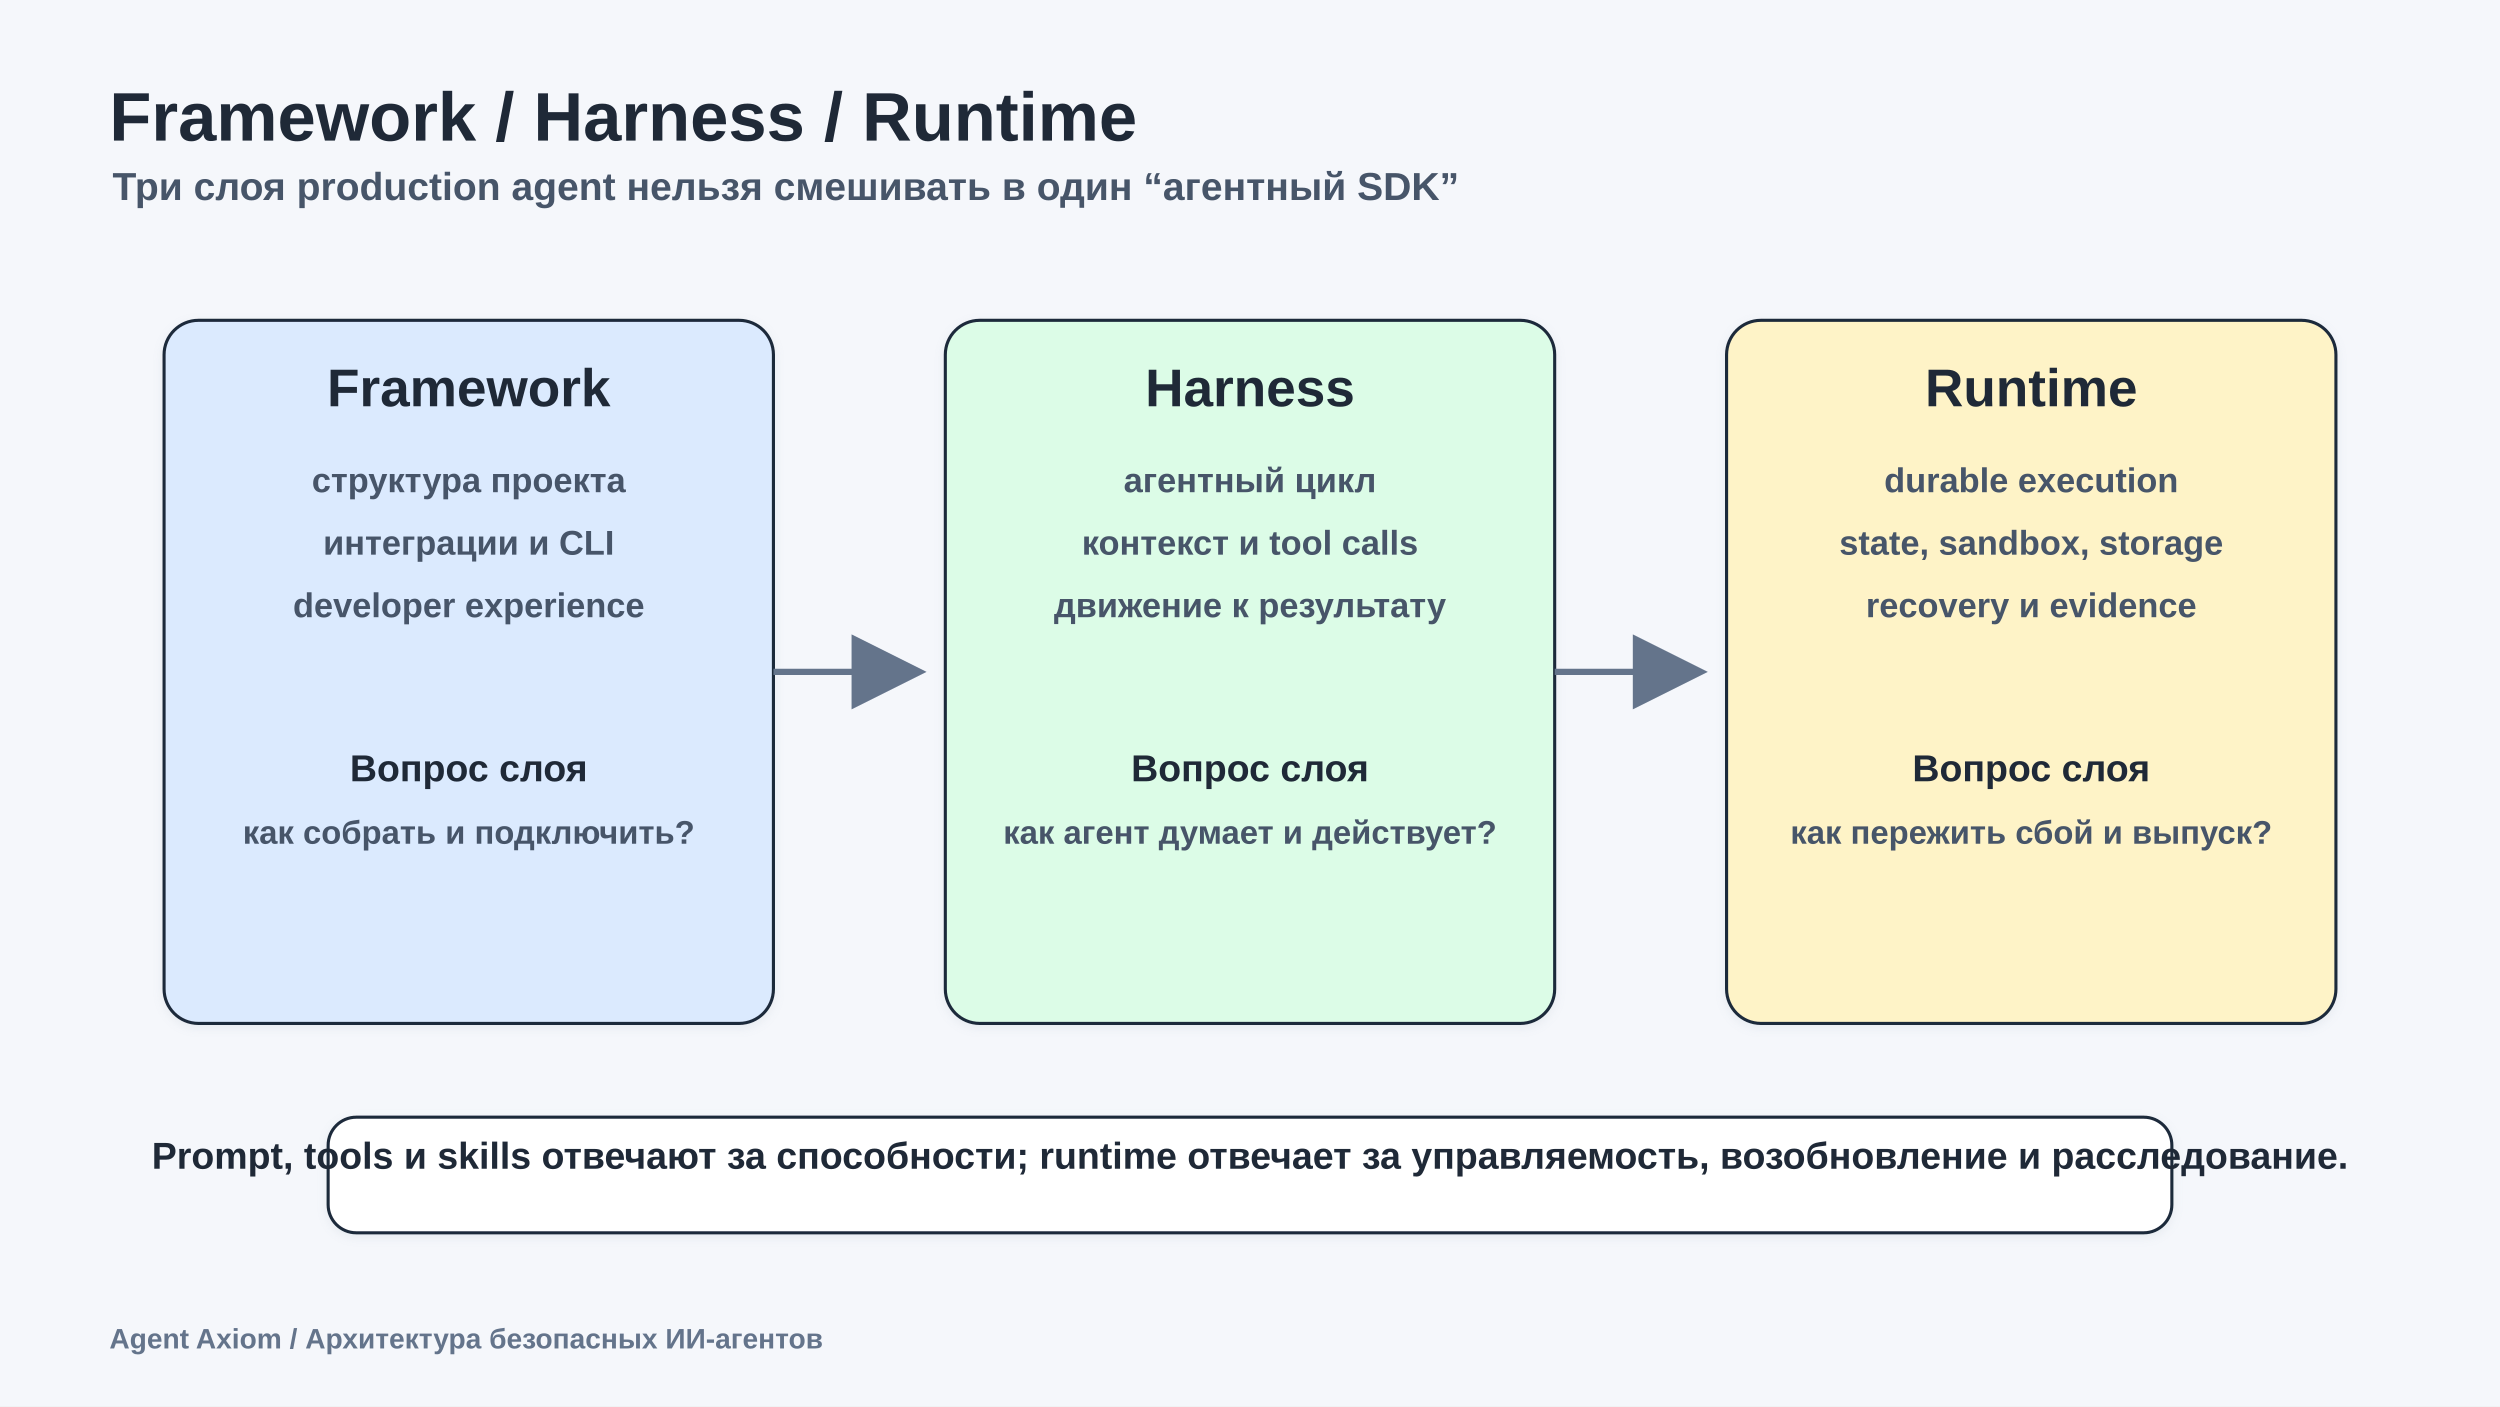
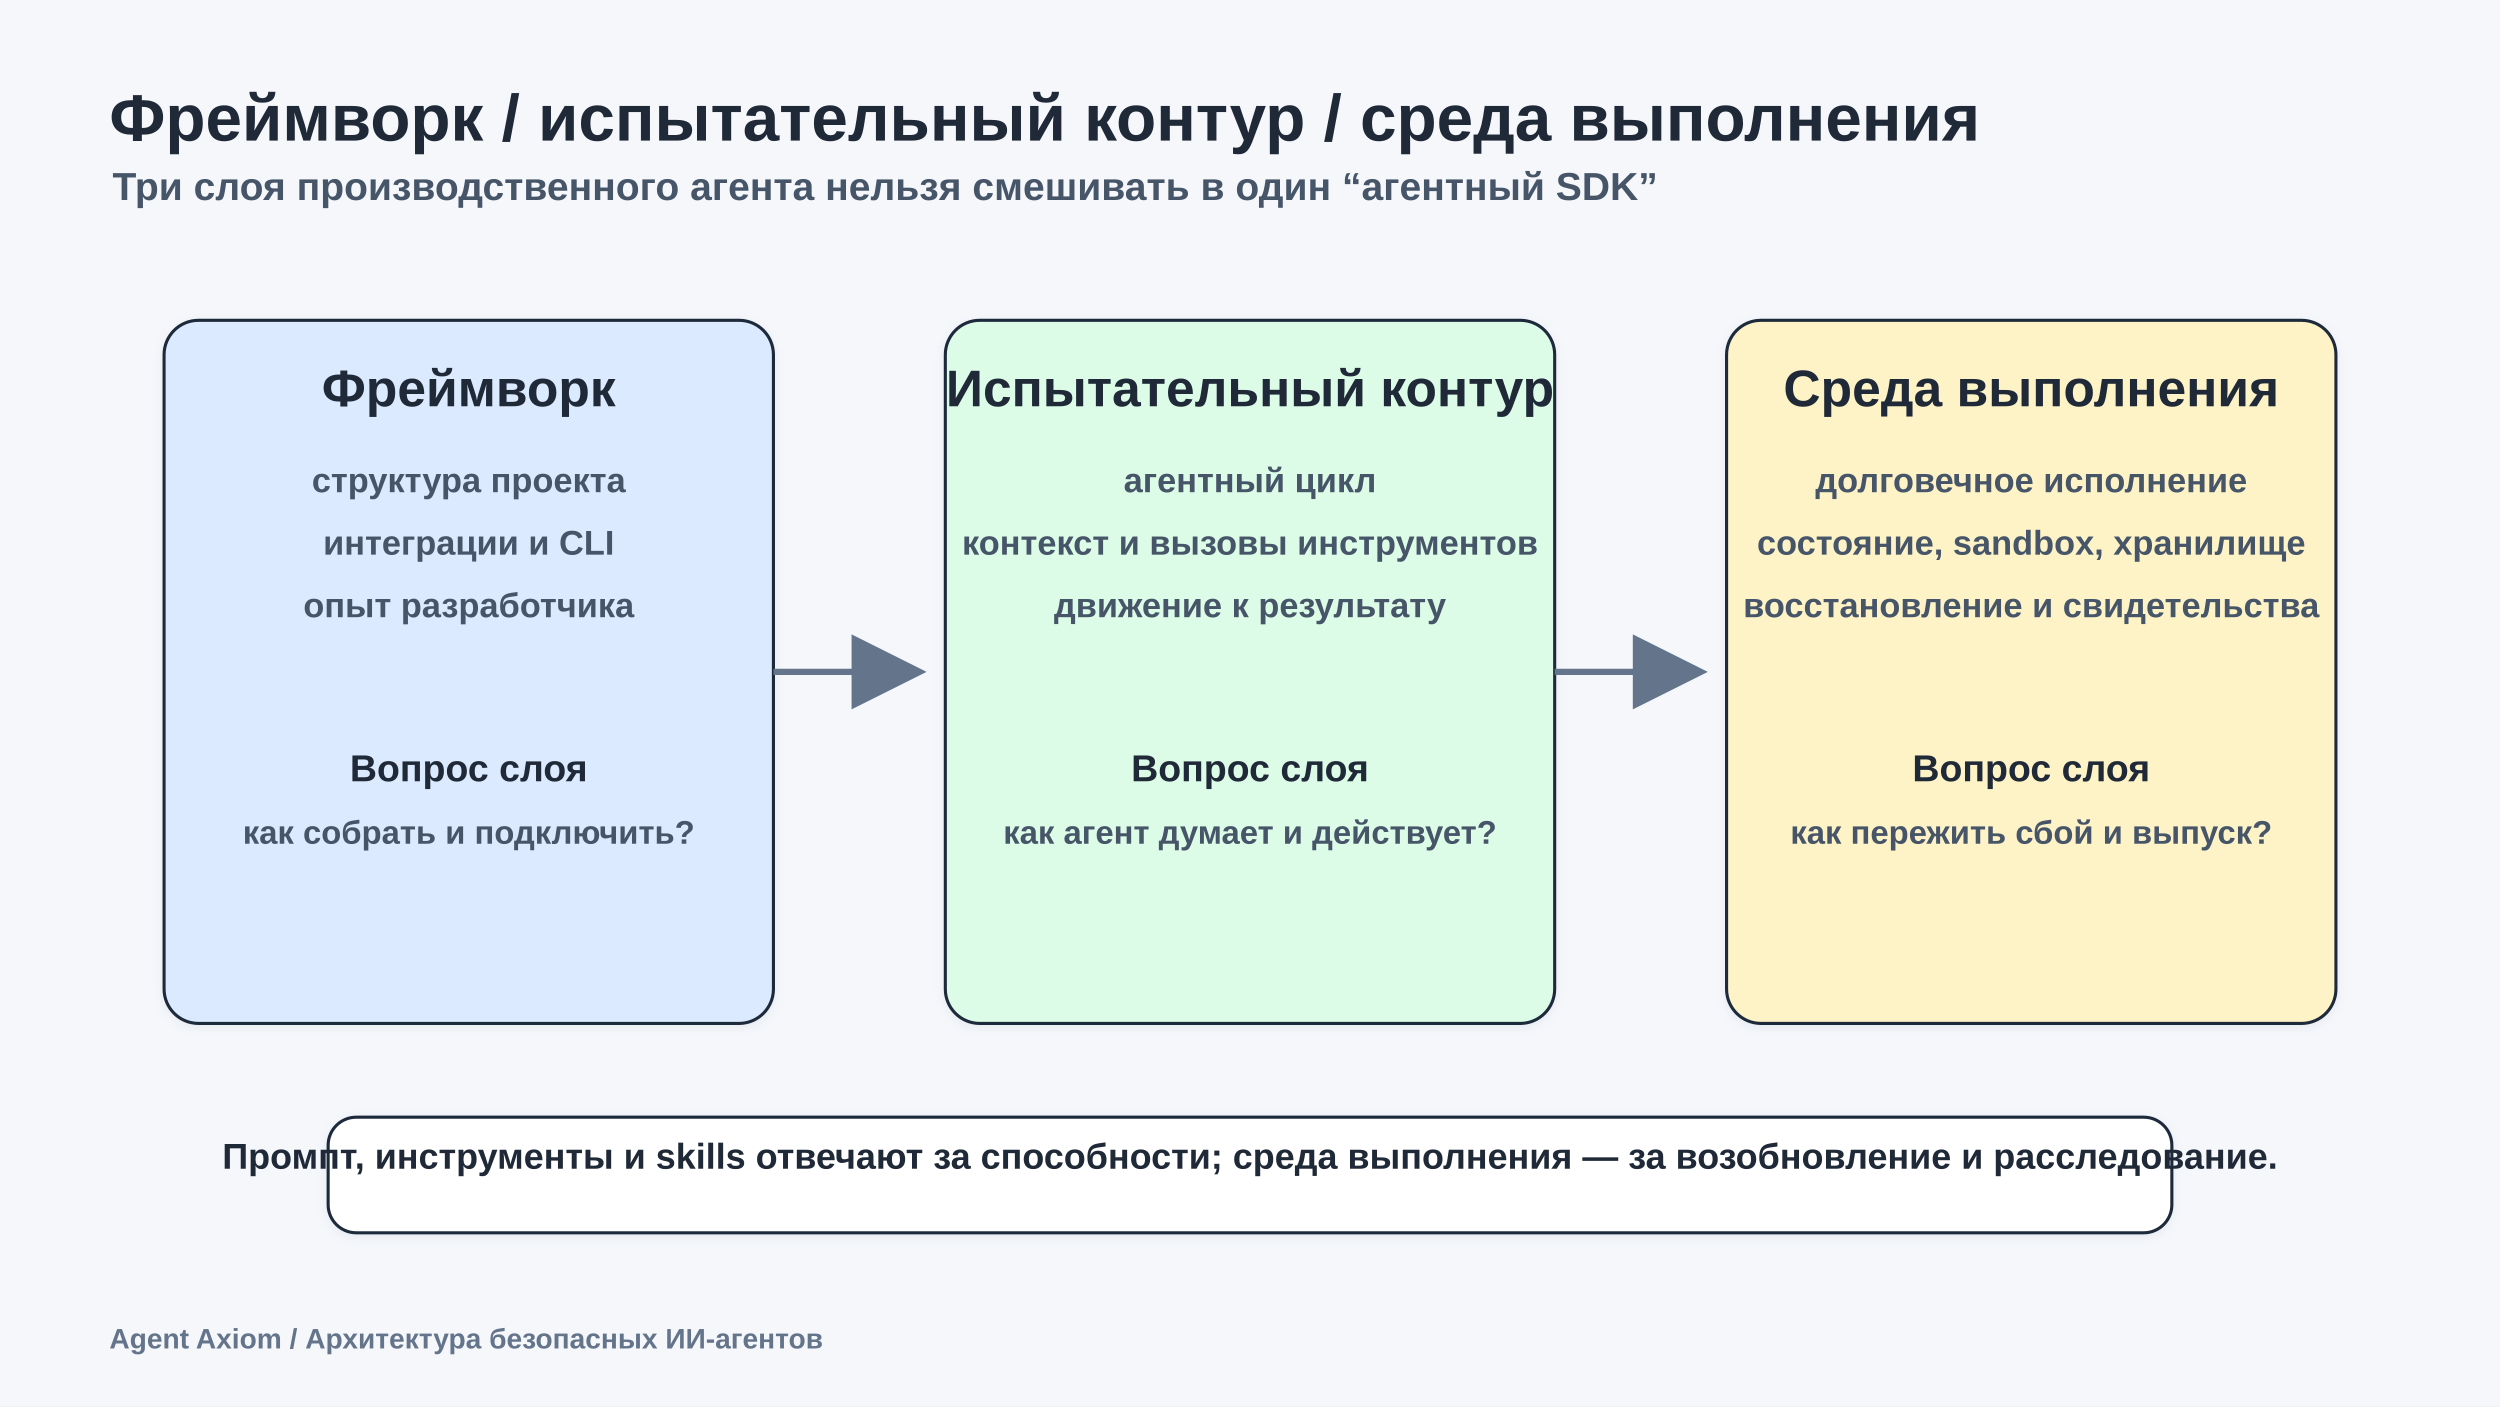
<svg xmlns="http://www.w3.org/2000/svg" width="1600" height="900" viewBox="0 0 1600 900">
  <defs>
    <marker id="arrow" markerWidth="12" markerHeight="12" refX="10" refY="6" orient="auto" markerUnits="strokeWidth">
      <path d="M 0 0 L 12 6 L 0 12 z" fill="#64748b" />
    </marker>
    <filter id="softShadow" x="-20%" y="-20%" width="140%" height="140%">
      <feDropShadow dx="0" dy="2" stdDeviation="3" flood-color="#94a3b8" flood-opacity="0.16" />
    </filter>
  </defs>
  <rect width="1600" height="900" fill="#f5f7fb" />
-   <text x="70" y="90" font-family="-apple-system, BlinkMacSystemFont, 'Segoe UI', Arial, sans-serif" font-size="44" font-weight="800" fill="#1f2937">Framework / Harness / Runtime</text>
-   <text x="72" y="128" font-family="-apple-system, BlinkMacSystemFont, 'Segoe UI', Arial, sans-serif" font-size="25" font-weight="600" fill="#475569">Три слоя production agent нельзя смешивать в один “агентный SDK”</text>
+   <text x="70" y="90" font-family="-apple-system, BlinkMacSystemFont, 'Segoe UI', Arial, sans-serif" font-size="42" font-weight="800" fill="#1f2937">Фреймворк / испытательный контур / среда выполнения</text>
+   <text x="72" y="128" font-family="-apple-system, BlinkMacSystemFont, 'Segoe UI', Arial, sans-serif" font-size="25" font-weight="600" fill="#475569">Три слоя производственного агента нельзя смешивать в один “агентный SDK”</text>
  <rect x="105" y="205" width="390" height="450" rx="22" fill="#dbeafe" stroke="#1e293b" stroke-width="2" filter="url(#softShadow)" />
-   <text x="300" y="260" font-family="-apple-system, BlinkMacSystemFont, 'Segoe UI', Arial, sans-serif" font-size="34" font-weight="800" fill="#1f2937" text-anchor="middle">Framework</text>
+   <text x="300" y="260" font-family="-apple-system, BlinkMacSystemFont, 'Segoe UI', Arial, sans-serif" font-size="33" font-weight="800" fill="#1f2937" text-anchor="middle">Фреймворк</text>
  <text x="300" y="315" font-family="-apple-system, BlinkMacSystemFont, 'Segoe UI', Arial, sans-serif" font-size="22" font-weight="650" fill="#475569" text-anchor="middle">структура проекта</text>
  <text x="300" y="355" font-family="-apple-system, BlinkMacSystemFont, 'Segoe UI', Arial, sans-serif" font-size="22" font-weight="650" fill="#475569" text-anchor="middle">интеграции и CLI</text>
-   <text x="300" y="395" font-family="-apple-system, BlinkMacSystemFont, 'Segoe UI', Arial, sans-serif" font-size="22" font-weight="650" fill="#475569" text-anchor="middle">developer experience</text>
+   <text x="300" y="395" font-family="-apple-system, BlinkMacSystemFont, 'Segoe UI', Arial, sans-serif" font-size="22" font-weight="650" fill="#475569" text-anchor="middle">опыт разработчика</text>
  <text x="300" y="500" font-family="-apple-system, BlinkMacSystemFont, 'Segoe UI', Arial, sans-serif" font-size="24" font-weight="800" fill="#1f2937" text-anchor="middle">Вопрос слоя</text>
  <text x="300" y="540" font-family="-apple-system, BlinkMacSystemFont, 'Segoe UI', Arial, sans-serif" font-size="21" font-weight="650" fill="#475569" text-anchor="middle">как собрать и подключить?</text>
  <rect x="605" y="205" width="390" height="450" rx="22" fill="#dcfce7" stroke="#1e293b" stroke-width="2" filter="url(#softShadow)" />
-   <text x="800" y="260" font-family="-apple-system, BlinkMacSystemFont, 'Segoe UI', Arial, sans-serif" font-size="34" font-weight="800" fill="#1f2937" text-anchor="middle">Harness</text>
+   <text x="800" y="260" font-family="-apple-system, BlinkMacSystemFont, 'Segoe UI', Arial, sans-serif" font-size="33" font-weight="800" fill="#1f2937" text-anchor="middle">Испытательный контур</text>
  <text x="800" y="315" font-family="-apple-system, BlinkMacSystemFont, 'Segoe UI', Arial, sans-serif" font-size="22" font-weight="650" fill="#475569" text-anchor="middle">агентный цикл</text>
-   <text x="800" y="355" font-family="-apple-system, BlinkMacSystemFont, 'Segoe UI', Arial, sans-serif" font-size="22" font-weight="650" fill="#475569" text-anchor="middle">контекст и tool calls</text>
+   <text x="800" y="355" font-family="-apple-system, BlinkMacSystemFont, 'Segoe UI', Arial, sans-serif" font-size="22" font-weight="650" fill="#475569" text-anchor="middle">контекст и вызовы инструментов</text>
  <text x="800" y="395" font-family="-apple-system, BlinkMacSystemFont, 'Segoe UI', Arial, sans-serif" font-size="22" font-weight="650" fill="#475569" text-anchor="middle">движение к результату</text>
  <text x="800" y="500" font-family="-apple-system, BlinkMacSystemFont, 'Segoe UI', Arial, sans-serif" font-size="24" font-weight="800" fill="#1f2937" text-anchor="middle">Вопрос слоя</text>
  <text x="800" y="540" font-family="-apple-system, BlinkMacSystemFont, 'Segoe UI', Arial, sans-serif" font-size="21" font-weight="650" fill="#475569" text-anchor="middle">как агент думает и действует?</text>
  <rect x="1105" y="205" width="390" height="450" rx="22" fill="#fef3c7" stroke="#1e293b" stroke-width="2" filter="url(#softShadow)" />
-   <text x="1300" y="260" font-family="-apple-system, BlinkMacSystemFont, 'Segoe UI', Arial, sans-serif" font-size="34" font-weight="800" fill="#1f2937" text-anchor="middle">Runtime</text>
-   <text x="1300" y="315" font-family="-apple-system, BlinkMacSystemFont, 'Segoe UI', Arial, sans-serif" font-size="22" font-weight="650" fill="#475569" text-anchor="middle">durable execution</text>
-   <text x="1300" y="355" font-family="-apple-system, BlinkMacSystemFont, 'Segoe UI', Arial, sans-serif" font-size="22" font-weight="650" fill="#475569" text-anchor="middle">state, sandbox, storage</text>
-   <text x="1300" y="395" font-family="-apple-system, BlinkMacSystemFont, 'Segoe UI', Arial, sans-serif" font-size="22" font-weight="650" fill="#475569" text-anchor="middle">recovery и evidence</text>
+   <text x="1300" y="260" font-family="-apple-system, BlinkMacSystemFont, 'Segoe UI', Arial, sans-serif" font-size="33" font-weight="800" fill="#1f2937" text-anchor="middle">Среда выполнения</text>
+   <text x="1300" y="315" font-family="-apple-system, BlinkMacSystemFont, 'Segoe UI', Arial, sans-serif" font-size="22" font-weight="650" fill="#475569" text-anchor="middle">долговечное исполнение</text>
+   <text x="1300" y="355" font-family="-apple-system, BlinkMacSystemFont, 'Segoe UI', Arial, sans-serif" font-size="22" font-weight="650" fill="#475569" text-anchor="middle">состояние, sandbox, хранилище</text>
+   <text x="1300" y="395" font-family="-apple-system, BlinkMacSystemFont, 'Segoe UI', Arial, sans-serif" font-size="22" font-weight="650" fill="#475569" text-anchor="middle">восстановление и свидетельства</text>
  <text x="1300" y="500" font-family="-apple-system, BlinkMacSystemFont, 'Segoe UI', Arial, sans-serif" font-size="24" font-weight="800" fill="#1f2937" text-anchor="middle">Вопрос слоя</text>
  <text x="1300" y="540" font-family="-apple-system, BlinkMacSystemFont, 'Segoe UI', Arial, sans-serif" font-size="21" font-weight="650" fill="#475569" text-anchor="middle">как пережить сбой и выпуск?</text>
  <line x1="495" y1="430" x2="585" y2="430" stroke="#64748b" stroke-width="4" marker-end="url(#arrow)" />
  <line x1="995" y1="430" x2="1085" y2="430" stroke="#64748b" stroke-width="4" marker-end="url(#arrow)" />
  <rect x="210" y="715" width="1180" height="74" rx="18" fill="#ffffff" stroke="#1e293b" stroke-width="2" filter="url(#softShadow)" />
-   <text x="800" y="748" font-family="-apple-system, BlinkMacSystemFont, 'Segoe UI', Arial, sans-serif" font-size="24" font-weight="760" fill="#1f2937" text-anchor="middle">Prompt, tools и skills отвечают за способности; runtime отвечает за управляемость, возобновление и расследование.</text>
+   <text x="800" y="748" font-family="-apple-system, BlinkMacSystemFont, 'Segoe UI', Arial, sans-serif" font-size="23" font-weight="760" fill="#1f2937" text-anchor="middle">Промпт, инструменты и skills отвечают за способности; среда выполнения — за возобновление и расследование.</text>
  <text x="70" y="863" font-family="-apple-system, BlinkMacSystemFont, 'Segoe UI', Arial, sans-serif" font-size="18" font-weight="600" fill="#64748b">Agent Axiom / Архитектура безопасных ИИ-агентов</text>
</svg>
